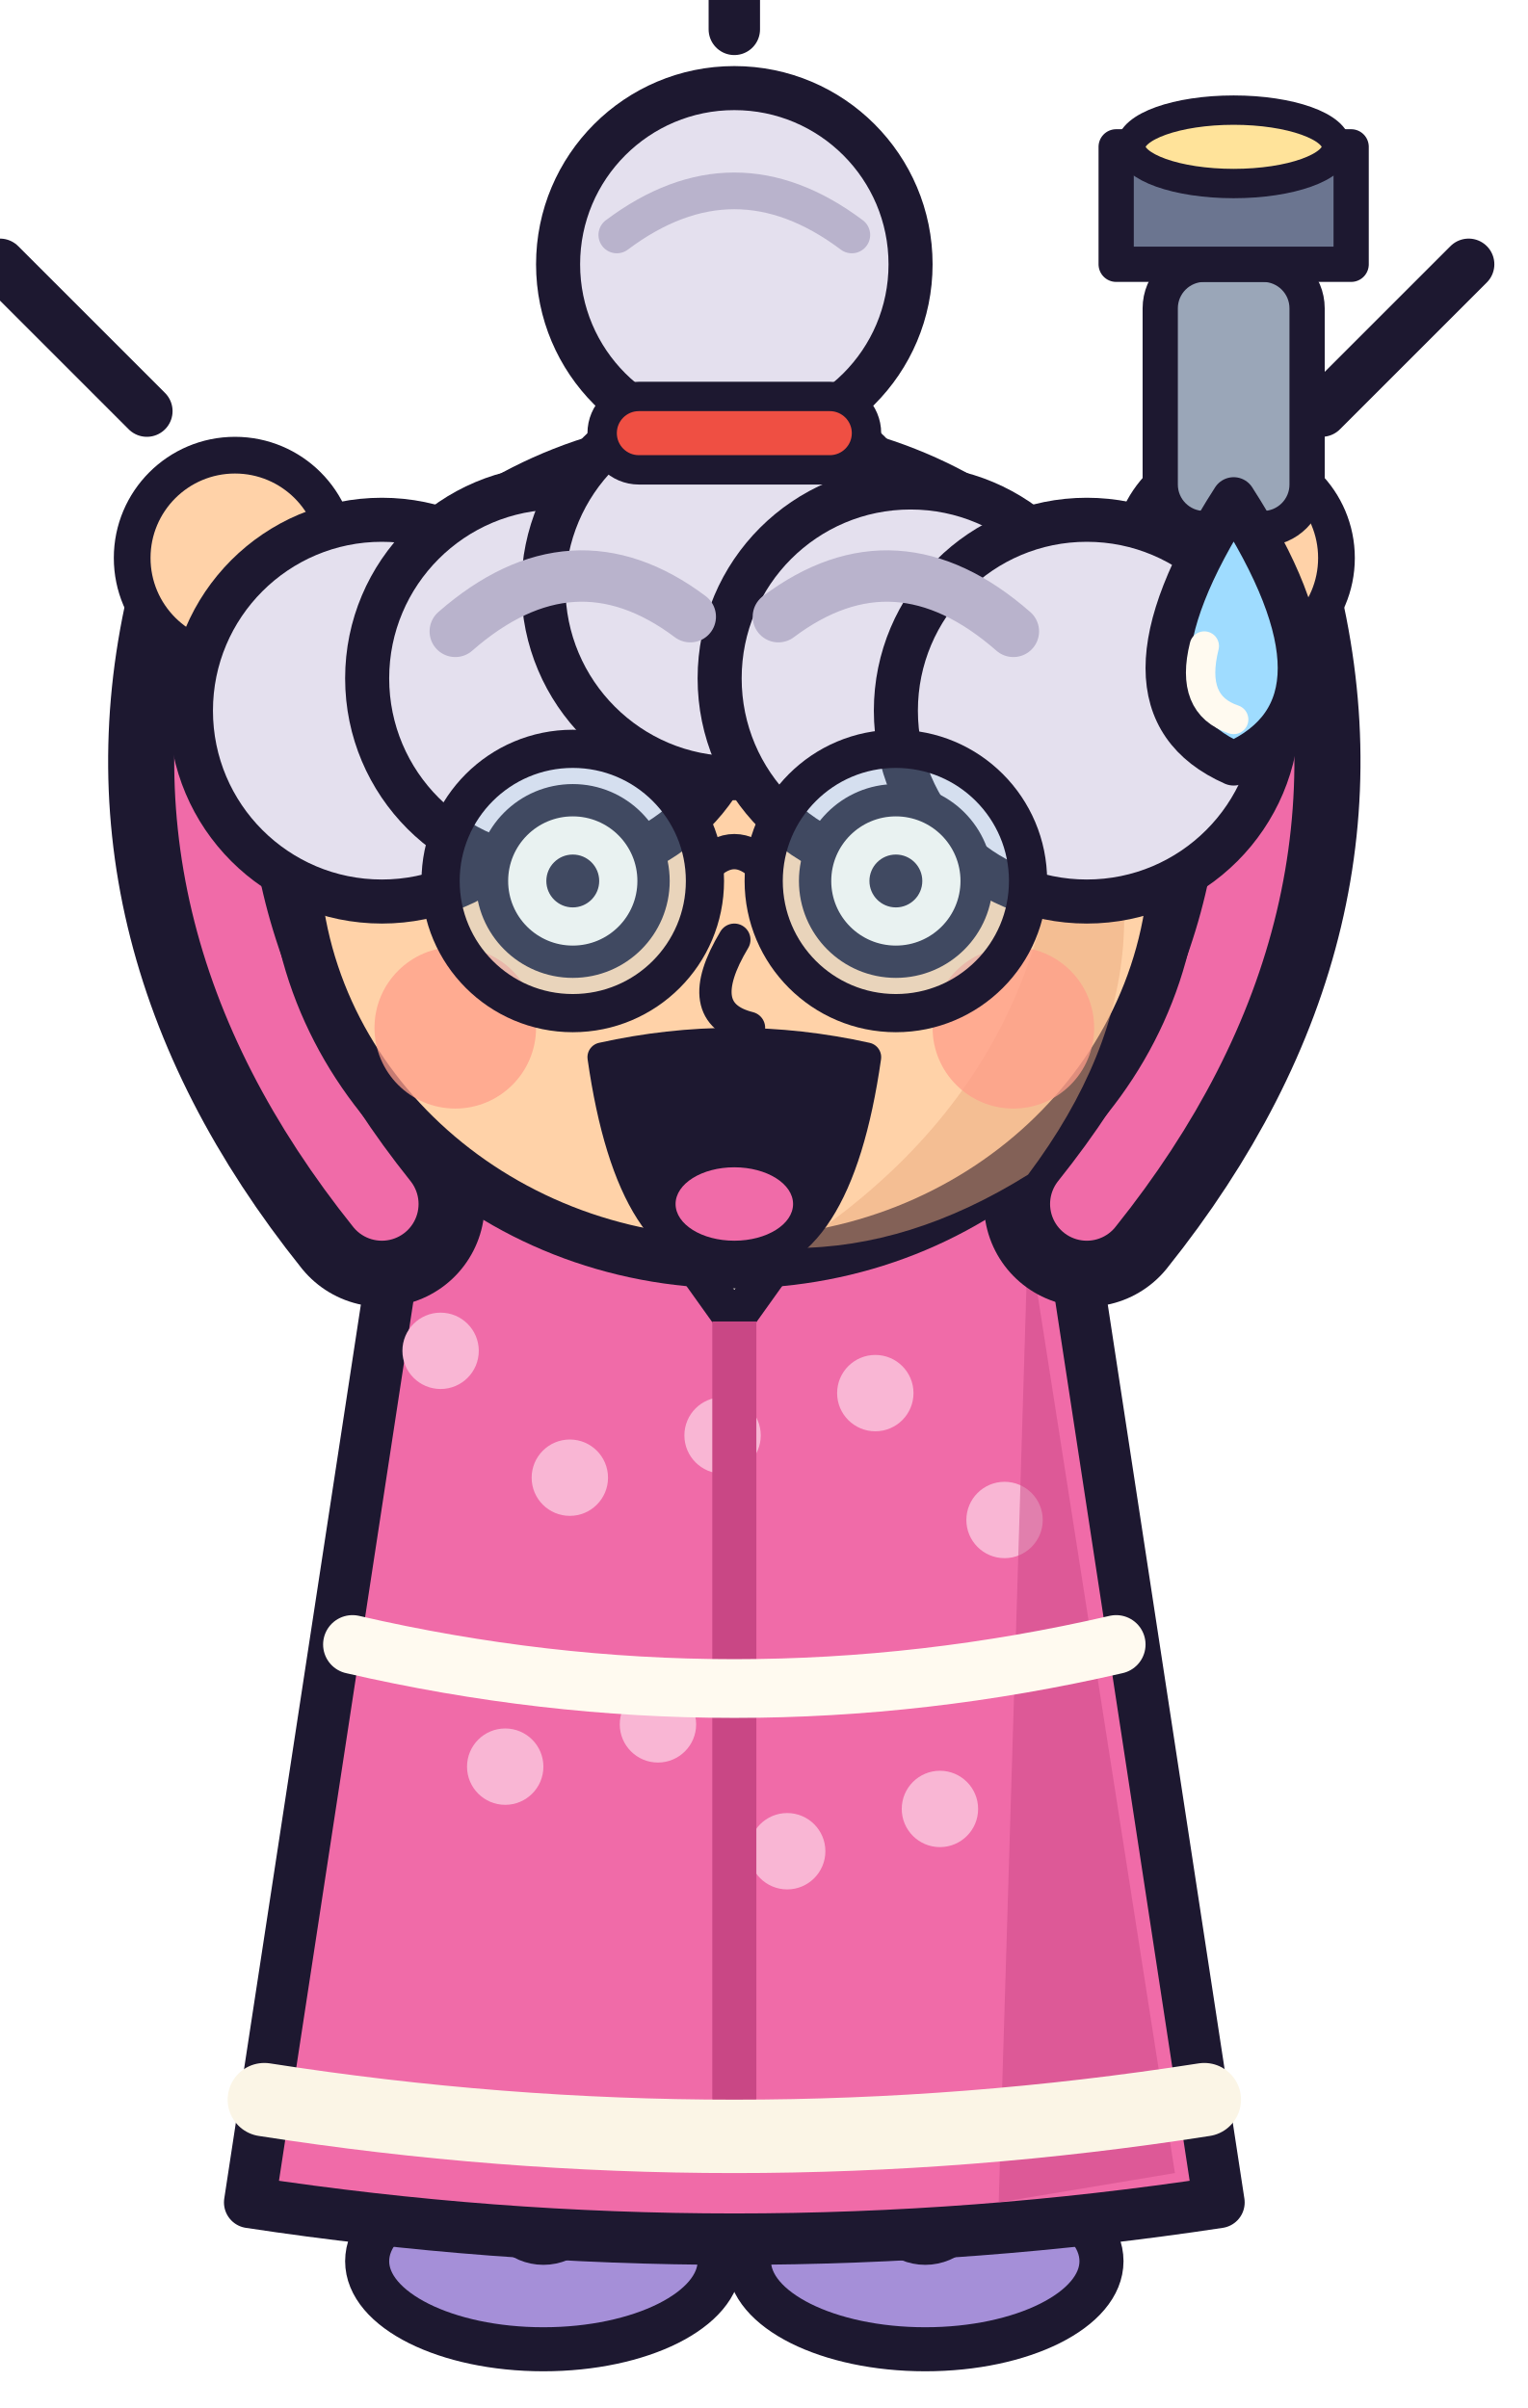
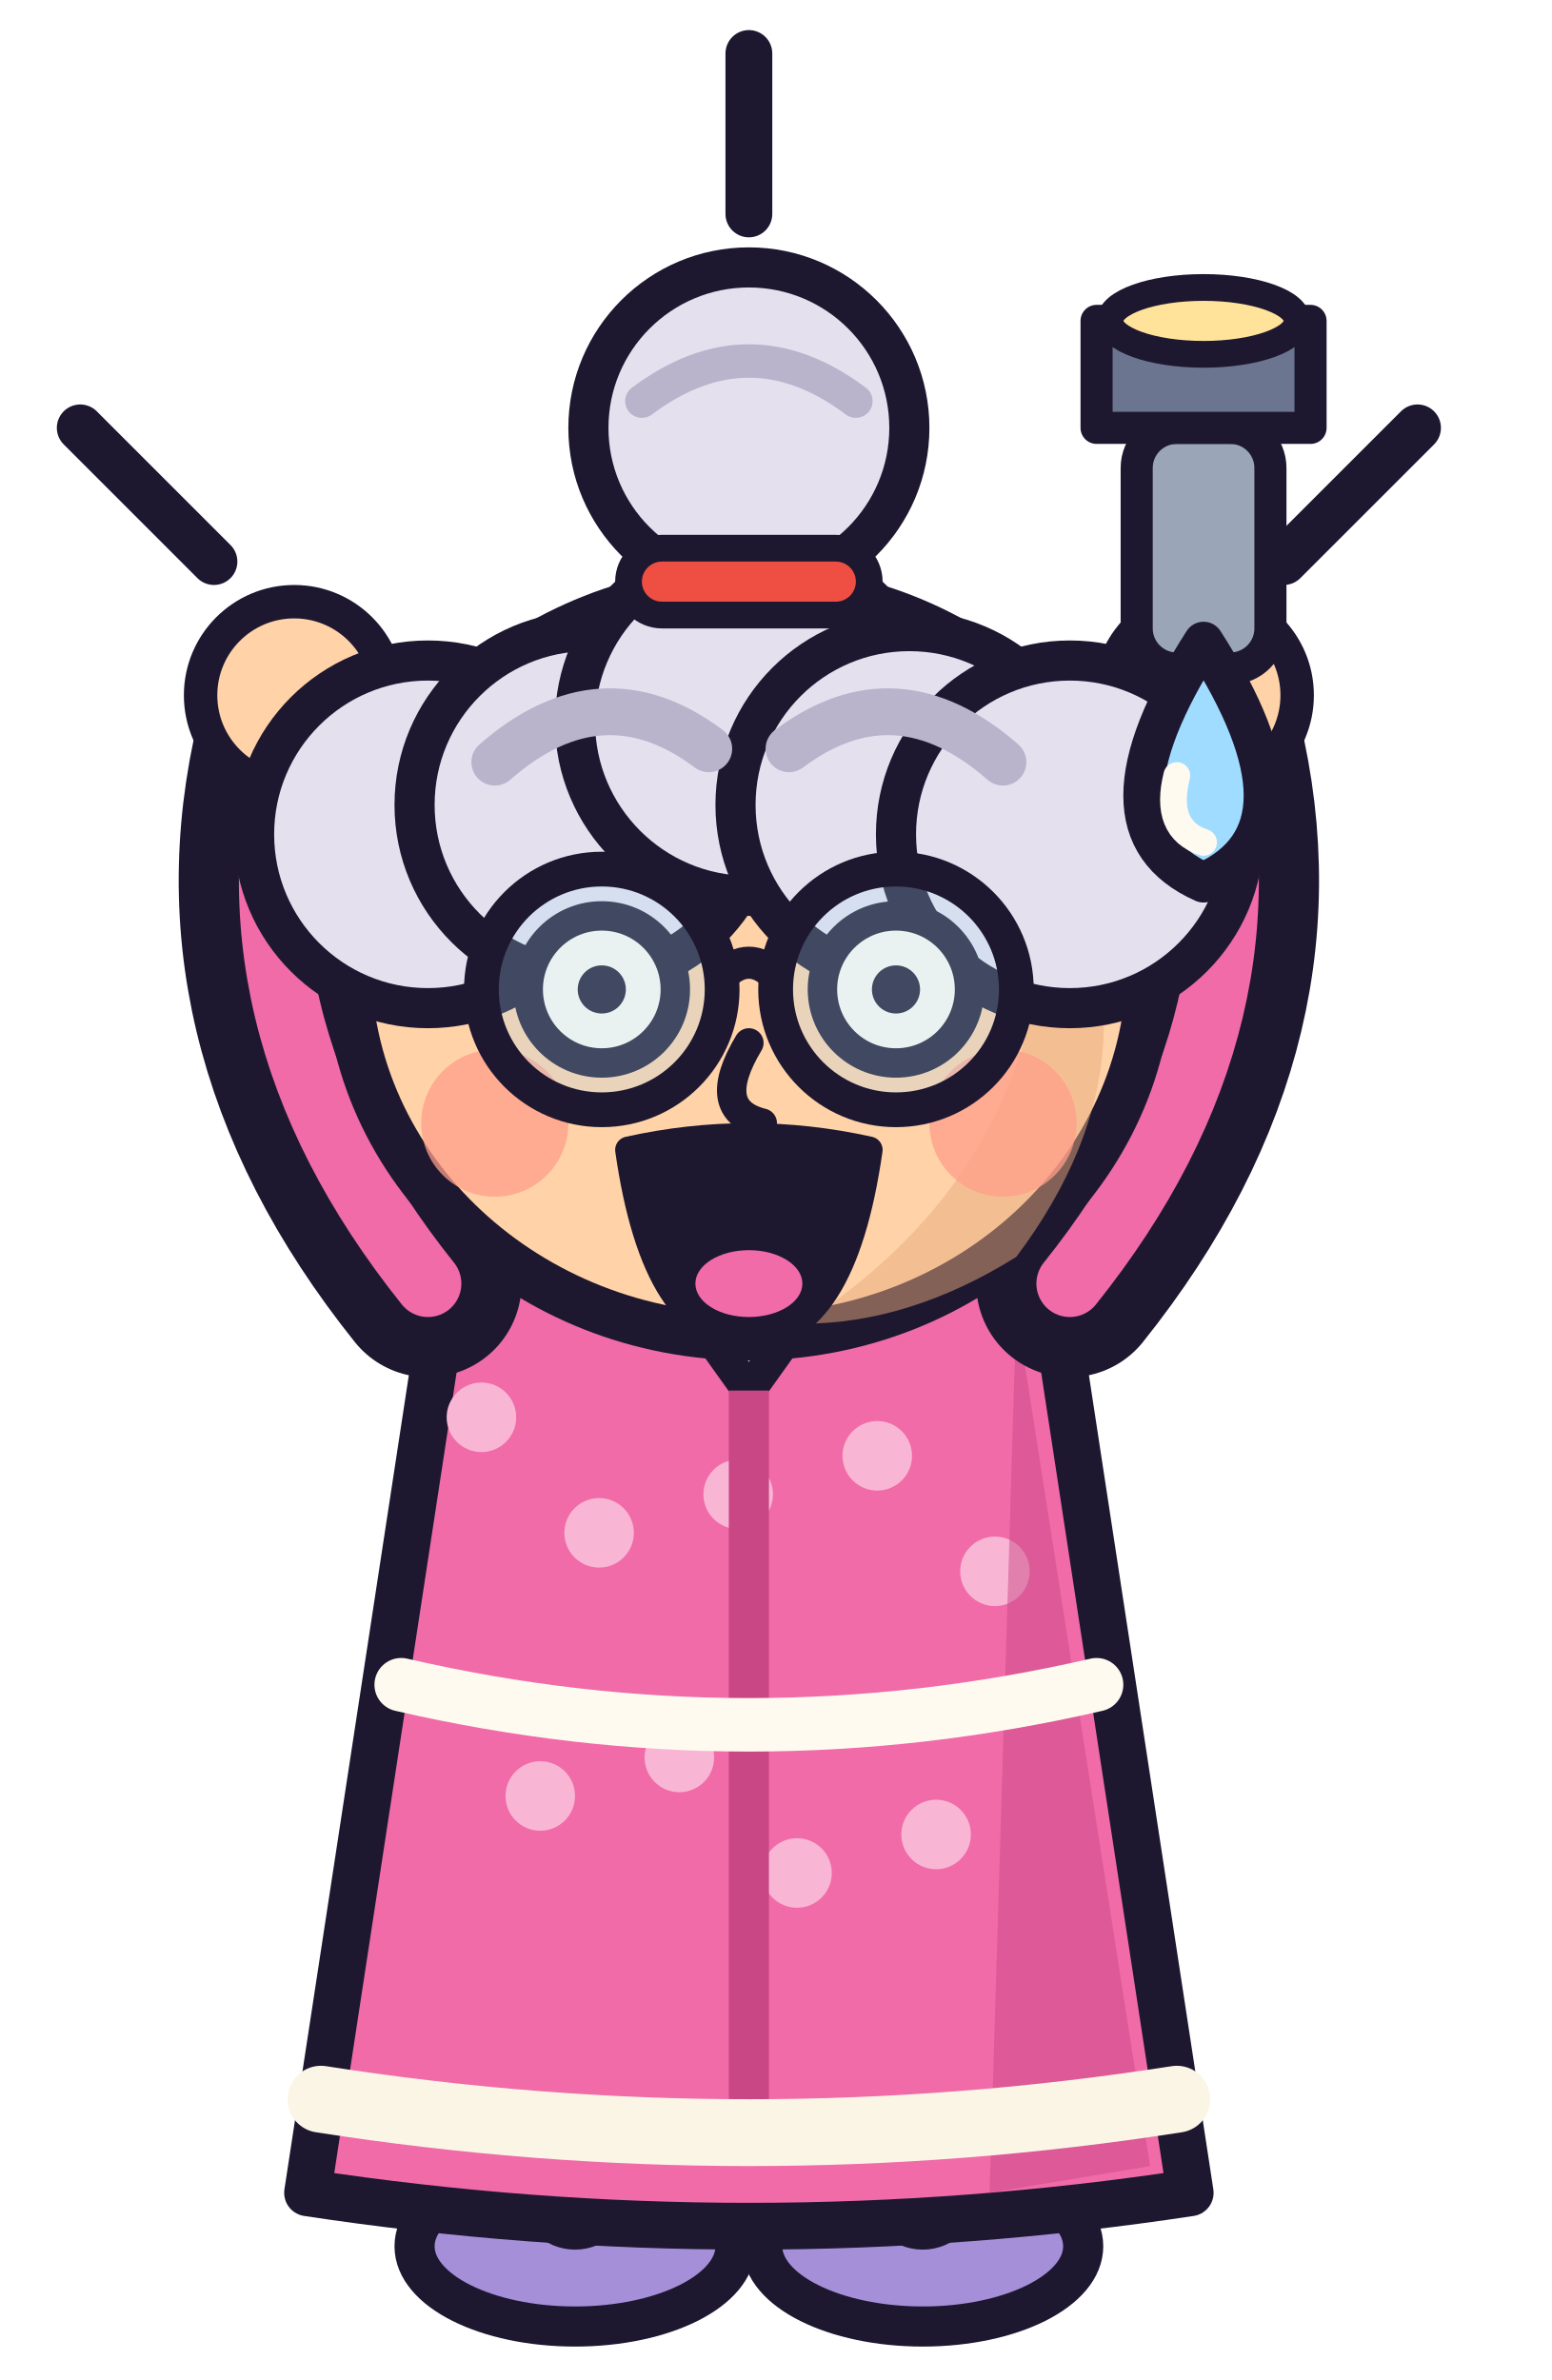
- <svg xmlns="http://www.w3.org/2000/svg" width="104" height="164" viewBox="-50 -158 104 164">
+ <svg xmlns="http://www.w3.org/2000/svg" width="116" height="178" viewBox="-56 -172 116 178">
  <ellipse cx="-13" cy="-4" rx="12" ry="6" fill="#a58fd8" stroke="#1d1830" stroke-width="3" stroke-linejoin="round" stroke-linecap="round" />
  <ellipse cx="13" cy="-4" rx="12" ry="6" fill="#a58fd8" stroke="#1d1830" stroke-width="3" stroke-linejoin="round" stroke-linecap="round" />
  <circle cx="-13" cy="-8" r="3.5" fill="#fffaf0" stroke="#1d1830" stroke-width="1.5" stroke-linejoin="round" stroke-linecap="round" />
  <circle cx="13" cy="-8" r="3.5" fill="#fffaf0" stroke="#1d1830" stroke-width="1.5" stroke-linejoin="round" stroke-linecap="round" />
  <path d="M-22 -80 Q0 -86 22 -80 L33 -8 Q0 -3 -33 -8 Z" fill="#f06ba8" stroke="#1d1830" stroke-width="3.5" stroke-linejoin="round" stroke-linecap="round" />
  <circle cx="-20" cy="-66" r="2.6" fill="#f9b6d4" />
  <circle cx="-5.2" cy="-40.56" r="2.6" fill="#f9b6d4" />
  <circle cx="9.6" cy="-63.12" r="2.6" fill="#f9b6d4" />
  <circle cx="-15.6" cy="-37.68" r="2.6" fill="#f9b6d4" />
  <circle cx="-0.8" cy="-60.24" r="2.6" fill="#f9b6d4" />
  <circle cx="14" cy="-34.8" r="2.6" fill="#f9b6d4" />
  <circle cx="-11.2" cy="-57.36" r="2.6" fill="#f9b6d4" />
  <circle cx="3.6" cy="-31.92" r="2.6" fill="#f9b6d4" />
  <circle cx="18.4" cy="-54.48" r="2.6" fill="#f9b6d4" />
  <path d="M20 -74 L30 -10 L18 -8 Z" fill="#c94785" opacity="0.5" />
  <path d="M-10 -82 L0 -68 L10 -82" fill="#fbf5e6" stroke="#1d1830" stroke-width="2.5" stroke-linejoin="round" stroke-linecap="round" />
  <path d="M0 -68 L0 -12" stroke="#c94785" stroke-width="3" />
  <path d="M-26 -46 Q0 -40 26 -46" fill="none" stroke="#fffaf0" stroke-width="4" stroke-linecap="round" />
  <path d="M-32 -15 Q0 -10 32 -15" fill="none" stroke="#fbf5e6" stroke-width="5" stroke-linecap="round" />
  <path d="M-24 -76 Q-40 -96 -34 -118" fill="none" stroke="#1d1830" stroke-width="14" stroke-linecap="round" stroke-linejoin="round" />
  <path d="M-24 -76 Q-40 -96 -34 -118" fill="none" stroke="#f06ba8" stroke-width="5" stroke-linecap="round" stroke-linejoin="round" />
  <circle cx="-34" cy="-120" r="7" fill="#ffd2a8" stroke="#1d1830" stroke-width="2.5" stroke-linejoin="round" stroke-linecap="round" />
  <path d="M24 -76 Q40 -96 34 -118" fill="none" stroke="#1d1830" stroke-width="14" stroke-linecap="round" stroke-linejoin="round" />
  <path d="M24 -76 Q40 -96 34 -118" fill="none" stroke="#f06ba8" stroke-width="5" stroke-linecap="round" stroke-linejoin="round" />
  <circle cx="34" cy="-120" r="7" fill="#ffd2a8" stroke="#1d1830" stroke-width="2.5" stroke-linejoin="round" stroke-linecap="round" />
  <g transform="translate(34 -128) rotate(-90)">
    <rect x="-6" y="-5" width="18" height="10" rx="3" fill="#9aa6b8" stroke="#1d1830" stroke-width="2.4" stroke-linejoin="round" stroke-linecap="round" />
    <path d="M12 -8 L20 -8 L20 8 L12 8 Z" fill="#6b7590" stroke="#1d1830" stroke-width="2.4" stroke-linejoin="round" stroke-linecap="round" />
    <ellipse cx="20" cy="0" rx="2.5" ry="7" fill="#ffe39a" stroke="#1d1830" stroke-width="2" stroke-linejoin="round" stroke-linecap="round" />
  </g>
  <path d="M-8 -82 L-8 -74 Q0 -70 8 -74 L8 -82 Z" fill="#ffd2a8" stroke="#1d1830" stroke-width="2.5" stroke-linejoin="round" stroke-linecap="round" />
  <ellipse cx="0" cy="-100" rx="30" ry="28" fill="#ffd2a8" stroke="#1d1830" stroke-width="3.5" stroke-linejoin="round" stroke-linecap="round" />
  <path d="M22 -110 Q32 -94 20 -78 Q12 -73 4 -73 Q24 -86 22 -110 Z" fill="#eaa97e" opacity="0.5" />
  <circle cx="-24" cy="-109.6" r="13" fill="#e4e0ee" stroke="#1d1830" stroke-width="3" stroke-linejoin="round" stroke-linecap="round" />
  <circle cx="-12" cy="-111.8" r="13" fill="#e4e0ee" stroke="#1d1830" stroke-width="3" stroke-linejoin="round" stroke-linecap="round" />
  <circle cx="0" cy="-118" r="13" fill="#e4e0ee" stroke="#1d1830" stroke-width="3" stroke-linejoin="round" stroke-linecap="round" />
  <circle cx="12" cy="-111.8" r="13" fill="#e4e0ee" stroke="#1d1830" stroke-width="3" stroke-linejoin="round" stroke-linecap="round" />
  <circle cx="24" cy="-109.6" r="13" fill="#e4e0ee" stroke="#1d1830" stroke-width="3" stroke-linejoin="round" stroke-linecap="round" />
  <circle cx="0" cy="-140" r="12" fill="#e4e0ee" stroke="#1d1830" stroke-width="3" stroke-linejoin="round" stroke-linecap="round" />
  <path d="M-8 -142 Q0 -148 8 -142" fill="none" stroke="#b9b3cc" stroke-width="2.5" stroke-linecap="round" />
  <rect x="-9" y="-131" width="18" height="5" rx="2.5" fill="#ef4f43" stroke="#1d1830" stroke-width="2" stroke-linejoin="round" stroke-linecap="round" />
  <circle cx="-19" cy="-88" r="5.5" fill="#ff9d8a" opacity="0.75" />
  <circle cx="19" cy="-88" r="5.5" fill="#ff9d8a" opacity="0.75" />
  <circle cx="-11" cy="-98" r="5.5" fill="#fffaf0" stroke="#1d1830" stroke-width="2.2" stroke-linejoin="round" stroke-linecap="round" />
  <circle cx="-11" cy="-98" r="1.8" fill="#1d1830" />
  <circle cx="11" cy="-98" r="5.5" fill="#fffaf0" stroke="#1d1830" stroke-width="2.2" stroke-linejoin="round" stroke-linecap="round" />
  <circle cx="11" cy="-98" r="1.8" fill="#1d1830" />
  <circle cx="-11" cy="-98" r="9" fill="#a9dcf7" fill-opacity="0.25" stroke="#1d1830" stroke-width="2.6" stroke-linejoin="round" stroke-linecap="round" />
  <circle cx="11" cy="-98" r="9" fill="#a9dcf7" fill-opacity="0.25" stroke="#1d1830" stroke-width="2.6" stroke-linejoin="round" stroke-linecap="round" />
  <path d="M-2 -99 Q0 -101 2 -99" fill="none" stroke="#1d1830" stroke-width="2.4" stroke-linejoin="round" stroke-linecap="round" />
  <path d="M-19 -115 Q-11 -122 -3 -116 M3 -116 Q11 -122 19 -115" fill="none" stroke="#b9b3cc" stroke-width="3.5" stroke-linecap="round" />
  <path d="M0 -94 Q-3 -89 1 -88" fill="none" stroke="#1d1830" stroke-width="2.2" stroke-linejoin="round" stroke-linecap="round" />
  <path d="M-9 -86 Q0 -88 9 -86 Q7 -72 0 -72 Q-7 -72 -9 -86 Z" fill="#1d1830" stroke="#1d1830" stroke-width="2" stroke-linejoin="round" stroke-linecap="round" />
  <ellipse cx="0" cy="-76" rx="4" ry="2.5" fill="#f06ba8" />
  <path d="M-40 -130 L-50 -140 M40 -130 L50 -140 M0 -156 L0 -168" fill="none" stroke="#1d1830" stroke-width="3.5" stroke-linejoin="round" stroke-linecap="round" />
  <path d="M34 -124 Q43 -110 34 -106 Q25 -110 34 -124 Z" fill="#9fdcff" stroke="#1d1830" stroke-width="3" stroke-linejoin="round" stroke-linecap="round" />
  <path d="M32 -114 Q31 -110 34 -109" stroke="#fffaf0" stroke-width="2" fill="none" stroke-linecap="round" />
</svg>
